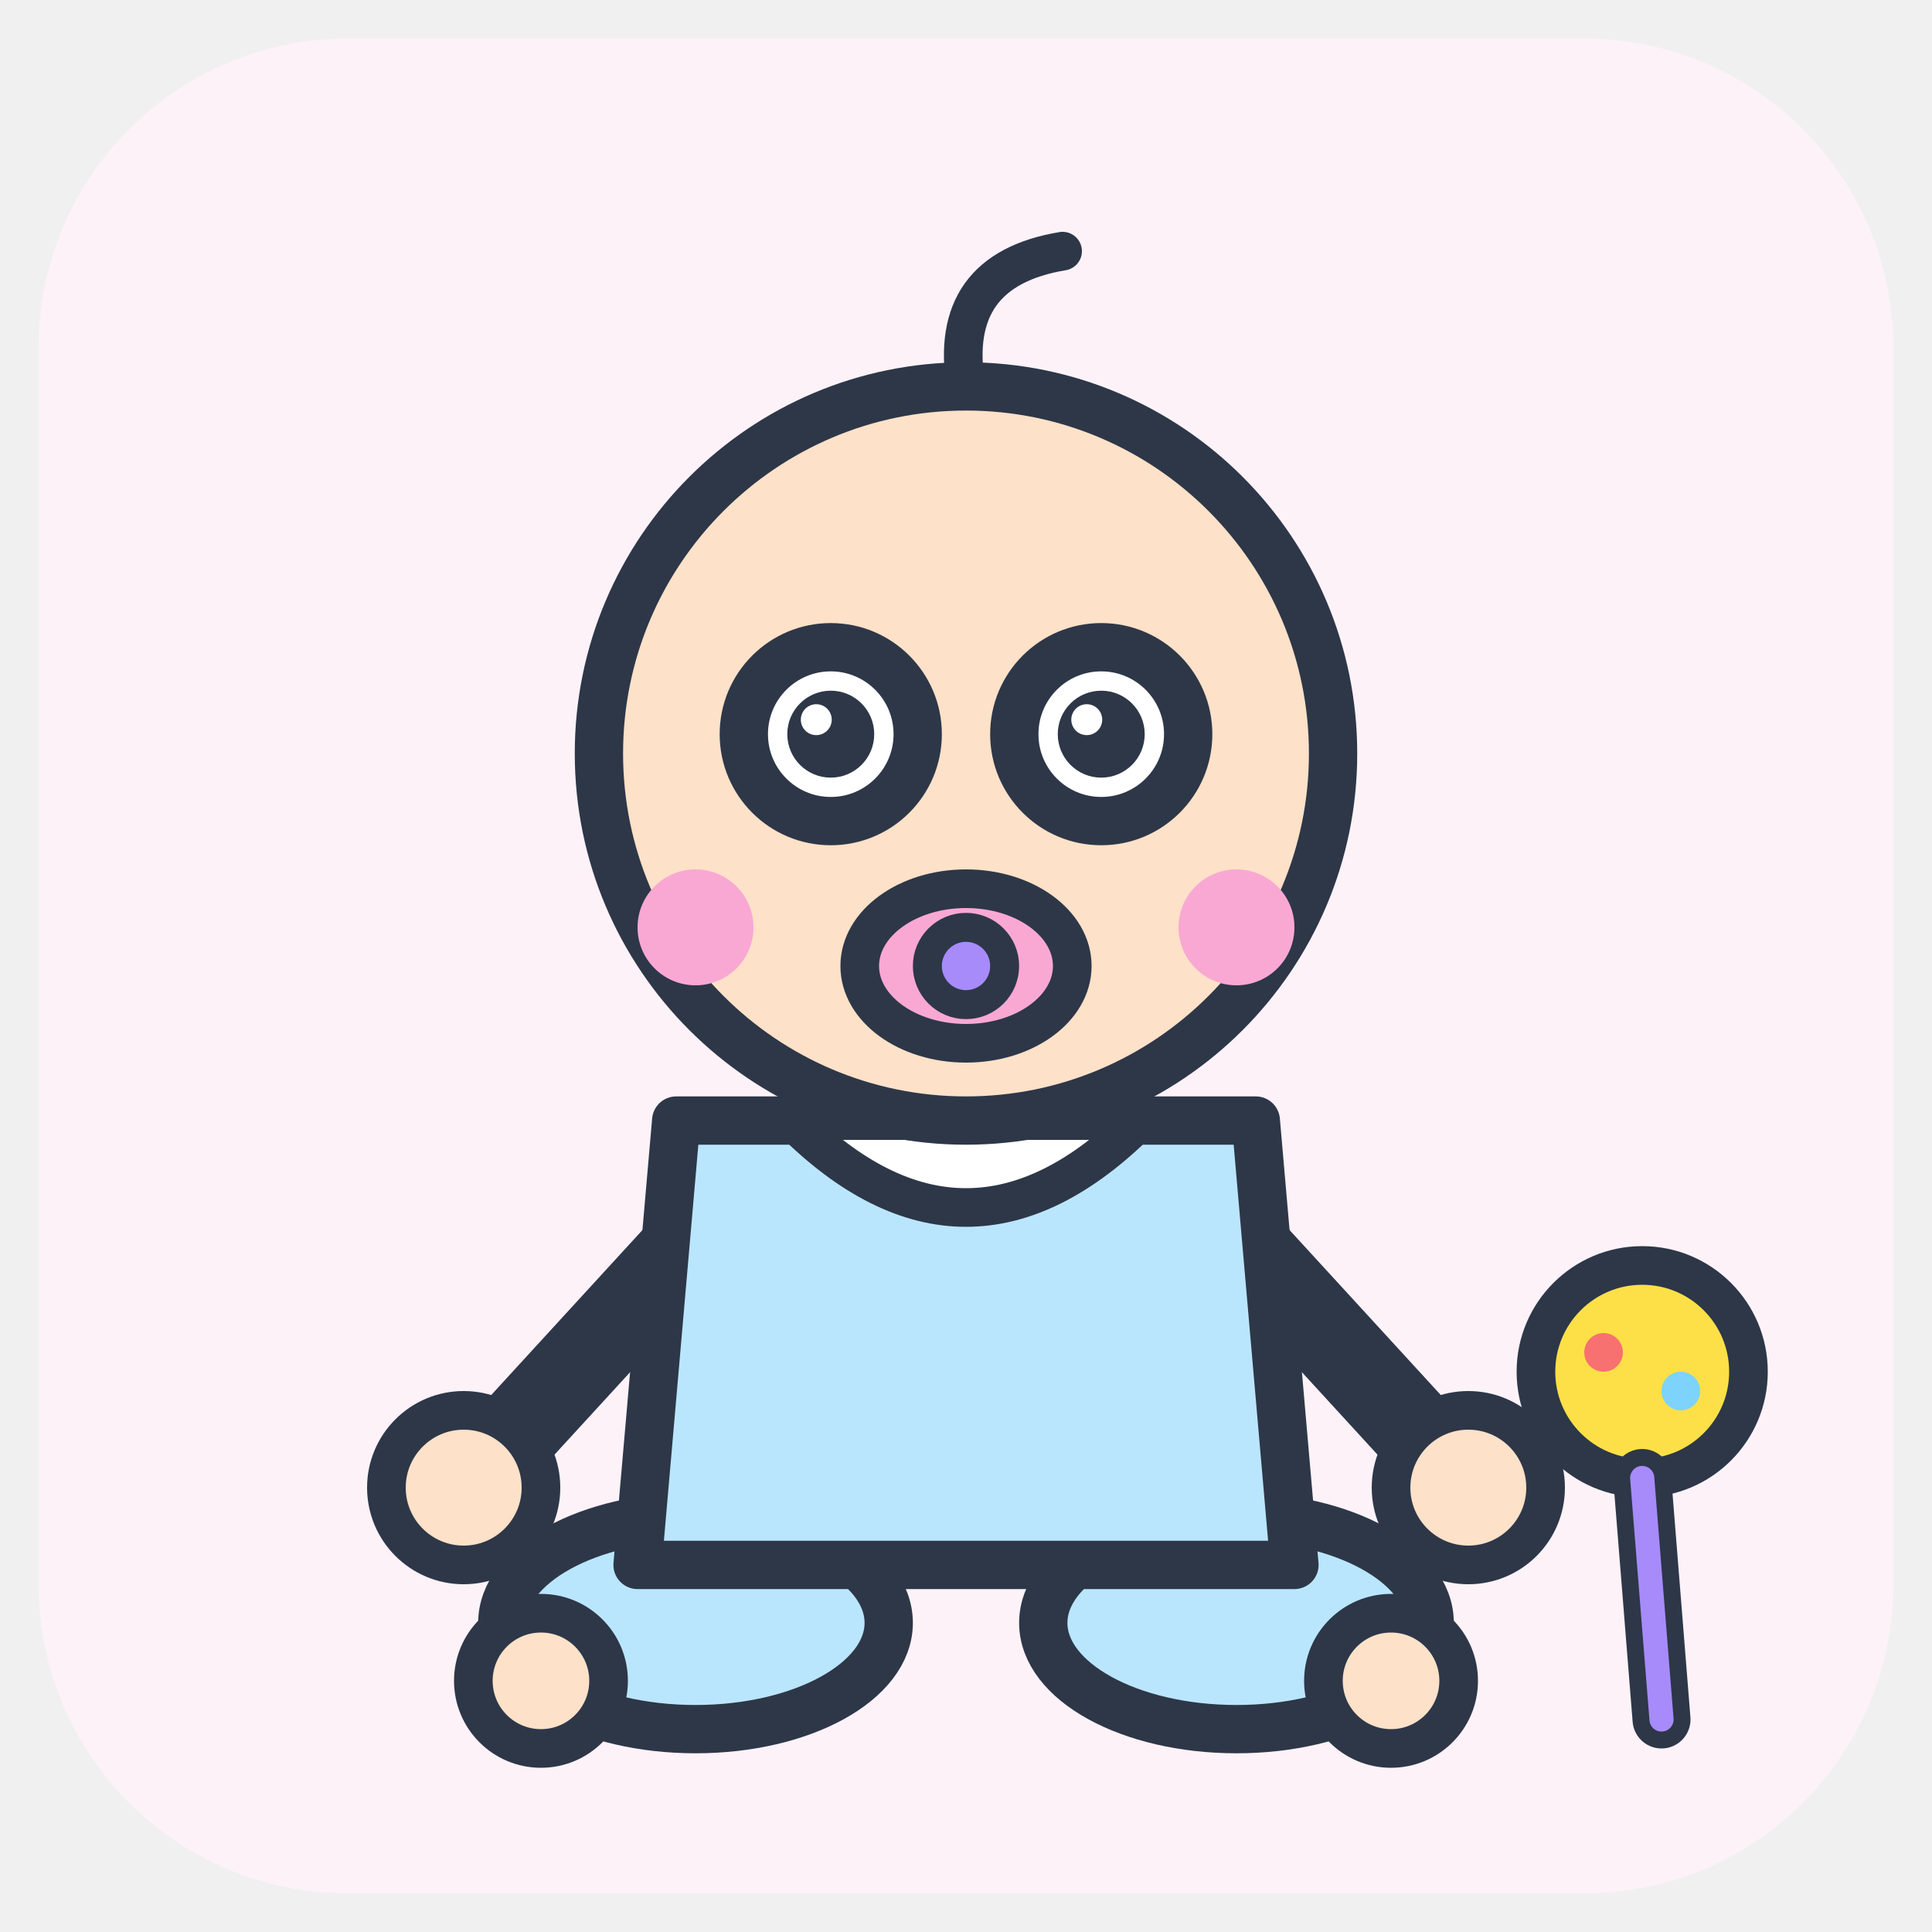
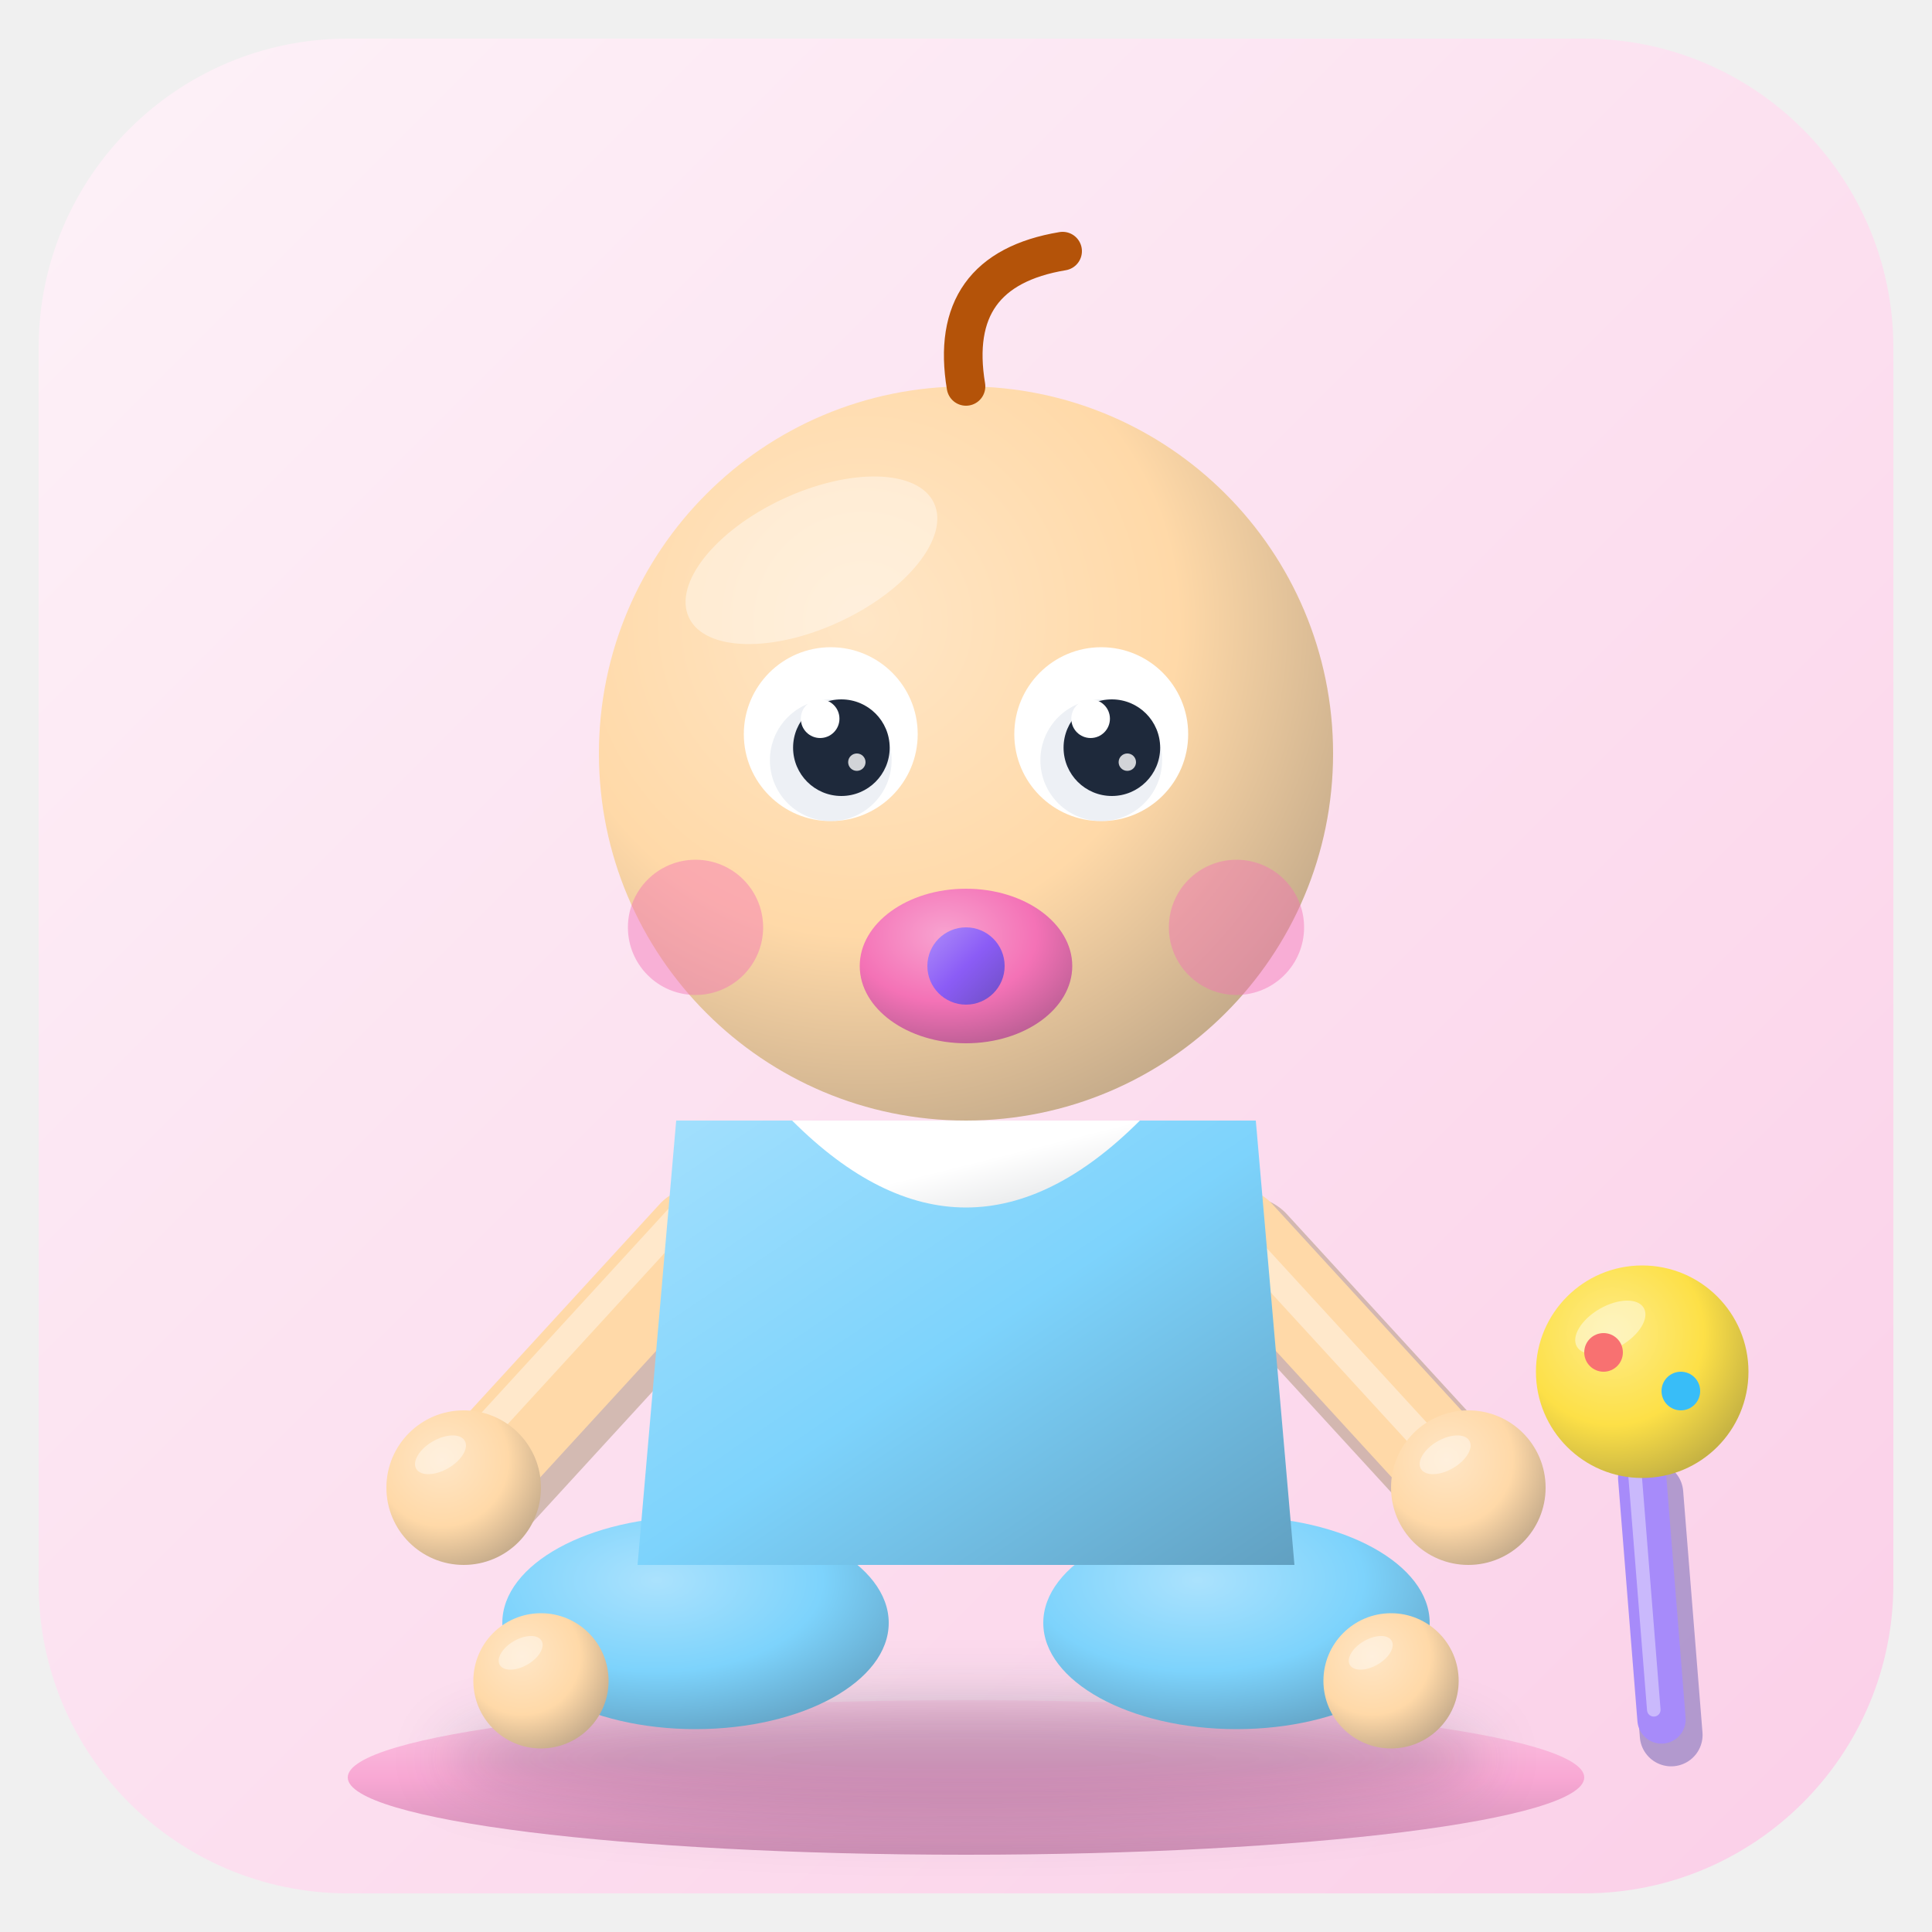
<svg xmlns="http://www.w3.org/2000/svg" viewBox="0 0 200 200" role="img" aria-label="צעיר">
-   <rect x="4" y="4" width="192" height="192" rx="32" fill="#FDF2F8" />
-   <g stroke="#2D3748" stroke-width="5" stroke-linejoin="round" stroke-linecap="round">
-     <ellipse cx="72" cy="168" rx="20" ry="11" fill="#BAE6FD" />
-     <ellipse cx="128" cy="168" rx="20" ry="11" fill="#BAE6FD" />
-     <circle cx="56" cy="174" r="7" fill="#FDE1C8" stroke-width="4" />
-     <circle cx="144" cy="174" r="7" fill="#FDE1C8" stroke-width="4" />
-     <path d="M72 128 L50 152 M128 128 L150 152" stroke-width="9" />
-     <circle cx="48" cy="154" r="8" fill="#FDE1C8" stroke-width="4" />
-     <circle cx="152" cy="154" r="8" fill="#FDE1C8" stroke-width="4" />
-     <path d="M70 116 L130 116 L134 162 L66 162 Z" fill="#BAE6FD" />
-     <path d="M82 116 Q100 134 118 116 Z" fill="#fff" stroke-width="4" />
-     <circle cx="100" cy="78" r="38" fill="#FDE1C8" />
-     <path d="M100 40 Q98 28 110 26" fill="none" stroke-width="4" />
-     <circle cx="72" cy="96" r="6" fill="#F9A8D4" stroke="none" />
-     <circle cx="128" cy="96" r="6" fill="#F9A8D4" stroke="none" />
-     <circle cx="86" cy="76" r="9" fill="#fff" />
-     <circle cx="86" cy="76" r="4.5" fill="#2D3748" stroke="none" />
-     <circle cx="84.5" cy="74.5" r="1.6" fill="#fff" stroke="none" />
-     <circle cx="114" cy="76" r="9" fill="#fff" />
-     <circle cx="114" cy="76" r="4.5" fill="#2D3748" stroke="none" />
-     <circle cx="112.5" cy="74.5" r="1.6" fill="#fff" stroke="none" />
-     <ellipse cx="100" cy="100" rx="11" ry="8" fill="#F9A8D4" stroke-width="4" />
-     <circle cx="100" cy="100" r="4" fill="#A78BFA" stroke-width="3" />
-     <circle cx="170" cy="142" r="11" fill="#FDE047" stroke-width="4" />
-     <path d="M170 153 L172 178" stroke-width="6" />
-     <path d="M170 153 L172 178" stroke="#A78BFA" stroke-width="2.5" />
-     <circle cx="166" cy="140" r="2" fill="#F87171" stroke="none" />
-     <circle cx="174" cy="144" r="2" fill="#7DD3FC" stroke="none" />
-   </g>
+   <defs>
+     <linearGradient id="young-old-word-g0" x1="0" y1="0" x2="1" y2="1">
+       <stop offset="0" stop-color="#FDF2F8" />
+       <stop offset="1" stop-color="#FBCFE8" />
+     </linearGradient>
+     <linearGradient id="young-old-word-g1" x1="0" y1="0" x2="0" y2="1">
+       <stop offset="0" stop-color="#fbcbe5" />
+       <stop offset=".5" stop-color="#F9A8D4" />
+       <stop offset="1" stop-color="#cd8fb5" />
+     </linearGradient>
+     <radialGradient id="young-old-word-g2" cx="0.4" cy="0.3" r="0.78">
+       <stop offset="0" stop-color="#abe2fd" />
+       <stop offset=".55" stop-color="#7DD3FC" />
+       <stop offset="1" stop-color="#61a0c1" />
+     </radialGradient>
+     <radialGradient id="young-old-word-g3" cx="0.36" cy="0.32" r="0.78">
+       <stop offset="0" stop-color="#ffe6c6" />
+       <stop offset=".55" stop-color="#FFD9A8" />
+       <stop offset="1" stop-color="#bca486" />
+     </radialGradient>
+     <linearGradient id="young-old-word-g4" x1="0" y1="0" x2="1" y2="1">
+       <stop offset="0" stop-color="#a4e0fd" />
+       <stop offset=".5" stop-color="#7DD3FC" />
+       <stop offset="1" stop-color="#61a0c1" />
+     </linearGradient>
+     <linearGradient id="young-old-word-g5" x1="0" y1="0" x2="1" y2="1">
+       <stop offset="0" stop-color="#ffffff" />
+       <stop offset=".5" stop-color="#FFFFFF" />
+       <stop offset="1" stop-color="#dddfe1" />
+     </linearGradient>
+     <radialGradient id="young-old-word-g6" cx="0.4" cy="0.3" r="0.78">
+       <stop offset="0" stop-color="#f8a3d0" />
+       <stop offset=".55" stop-color="#F472B6" />
+       <stop offset="1" stop-color="#b45c90" />
+     </radialGradient>
+     <linearGradient id="young-old-word-g7" x1="0" y1="0" x2="1" y2="1">
+       <stop offset="0" stop-color="#ae8df9" />
+       <stop offset=".5" stop-color="#8B5CF6" />
+       <stop offset="1" stop-color="#6d4ec1" />
+     </linearGradient>
+     <radialGradient id="young-old-word-g8" cx="0.36" cy="0.32" r="0.78">
+       <stop offset="0" stop-color="#feeb87" />
+       <stop offset=".55" stop-color="#FDE047" />
+       <stop offset="1" stop-color="#baa942" />
+     </radialGradient>
+     <filter id="young-old-word-blur" x="-30%" y="-60%" width="160%" height="220%">
+       <feGaussianBlur stdDeviation="3" />
+     </filter>
+   </defs>
+   <rect x="4" y="4" width="192" height="192" rx="32" fill="url(#young-old-word-g0)" />
+   <ellipse cx="100" cy="184" rx="64" ry="8" fill="url(#young-old-word-g1)" />
+   <ellipse cx="100" cy="182" rx="54" ry="6" fill="#1E293B" opacity="0.22" filter="url(#young-old-word-blur)" />
+   <ellipse cx="72" cy="168" rx="20" ry="11" fill="url(#young-old-word-g2)" />
+   <ellipse cx="128" cy="168" rx="20" ry="11" fill="url(#young-old-word-g2)" />
+   <circle cx="56" cy="174" r="7" fill="url(#young-old-word-g3)" />
+   <ellipse cx="53.9" cy="171.1" rx="2.5" ry="1.4" fill="#fff" opacity="0.4" transform="rotate(-30 53.9 171.1)" />
+   <circle cx="144" cy="174" r="7" fill="url(#young-old-word-g3)" />
+   <ellipse cx="141.9" cy="171.1" rx="2.5" ry="1.4" fill="#fff" opacity="0.4" transform="rotate(-30 141.9 171.1)" />
+   <path d="M72 128 L50 152 M128 128 L150 152" fill="none" stroke="#b19b80" stroke-width="11.5" stroke-linecap="round" stroke-linejoin="round" opacity=".55" transform="translate(1 1.6)" />
+   <path d="M72 128 L50 152 M128 128 L150 152" fill="none" stroke="#FFD9A8" stroke-width="10" stroke-linecap="round" stroke-linejoin="round" />
+   <path d="M72 128 L50 152 M128 128 L150 152" fill="none" stroke="#fff" stroke-width="2.8" stroke-linecap="round" stroke-linejoin="round" opacity="0.4" transform="translate(-1.7 -2)" />
+   <circle cx="48" cy="154" r="8" fill="url(#young-old-word-g3)" />
+   <ellipse cx="45.6" cy="150.6" rx="2.9" ry="1.6" fill="#fff" opacity="0.4" transform="rotate(-30 45.6 150.6)" />
+   <circle cx="152" cy="154" r="8" fill="url(#young-old-word-g3)" />
+   <ellipse cx="149.6" cy="150.6" rx="2.9" ry="1.6" fill="#fff" opacity="0.4" transform="rotate(-30 149.6 150.6)" />
+   <path d="M70 116 L130 116 L134 162 L66 162 Z" fill="url(#young-old-word-g4)" />
+   <path d="M82 116 Q100 134 118 116 Z" fill="url(#young-old-word-g5)" />
+   <circle cx="100" cy="78" r="38" fill="url(#young-old-word-g3)" />
+   <ellipse cx="84" cy="58" rx="14" ry="7" fill="#fff" opacity="0.4" transform="rotate(-25 84 58)" />
+   <path d="M100 40 Q98 28 110 26" fill="none" stroke="#B45309" stroke-width="4" stroke-linecap="round" stroke-linejoin="round" />
+   <circle cx="86" cy="76" r="9" fill="#fff" />
+   <circle cx="86" cy="78.7" r="6.3" fill="#CBD5E1" opacity=".35" />
+   <circle cx="87.1" cy="77.4" r="5" fill="#1E293B" />
+   <circle cx="84.9" cy="74.4" r="2" fill="#fff" />
+   <circle cx="88.7" cy="78.9" r="0.9" fill="#fff" opacity=".8" />
+   <circle cx="114" cy="76" r="9" fill="#fff" />
+   <circle cx="114" cy="78.7" r="6.3" fill="#CBD5E1" opacity=".35" />
+   <circle cx="115.1" cy="77.4" r="5" fill="#1E293B" />
+   <circle cx="112.9" cy="74.4" r="2" fill="#fff" />
+   <circle cx="116.7" cy="78.9" r="0.9" fill="#fff" opacity=".8" />
+   <circle cx="72" cy="96" r="7" fill="#F472B6" opacity=".45" />
+   <circle cx="128" cy="96" r="7" fill="#F472B6" opacity=".45" />
+   <ellipse cx="100" cy="100" rx="11" ry="8" fill="url(#young-old-word-g6)" />
+   <circle cx="100" cy="100" r="4" fill="url(#young-old-word-g7)" />
+   <path d="M170 153 L172 178" fill="none" stroke="#7769b6" stroke-width="6.5" stroke-linecap="round" stroke-linejoin="round" opacity=".55" transform="translate(1 1.6)" />
+   <path d="M170 153 L172 178" fill="none" stroke="#A78BFA" stroke-width="5" stroke-linecap="round" stroke-linejoin="round" />
+   <path d="M170 153 L172 178" fill="none" stroke="#fff" stroke-width="1.4" stroke-linecap="round" stroke-linejoin="round" opacity="0.4" transform="translate(-0.8 -1)" />
+   <circle cx="170" cy="142" r="11" fill="url(#young-old-word-g8)" />
+   <ellipse cx="166.7" cy="137.4" rx="4" ry="2.2" fill="#fff" opacity="0.45" transform="rotate(-30 166.7 137.4)" />
+   <circle cx="166" cy="140" r="2" fill="#F87171" />
+   <circle cx="174" cy="144" r="2" fill="#38BDF8" />
</svg>
